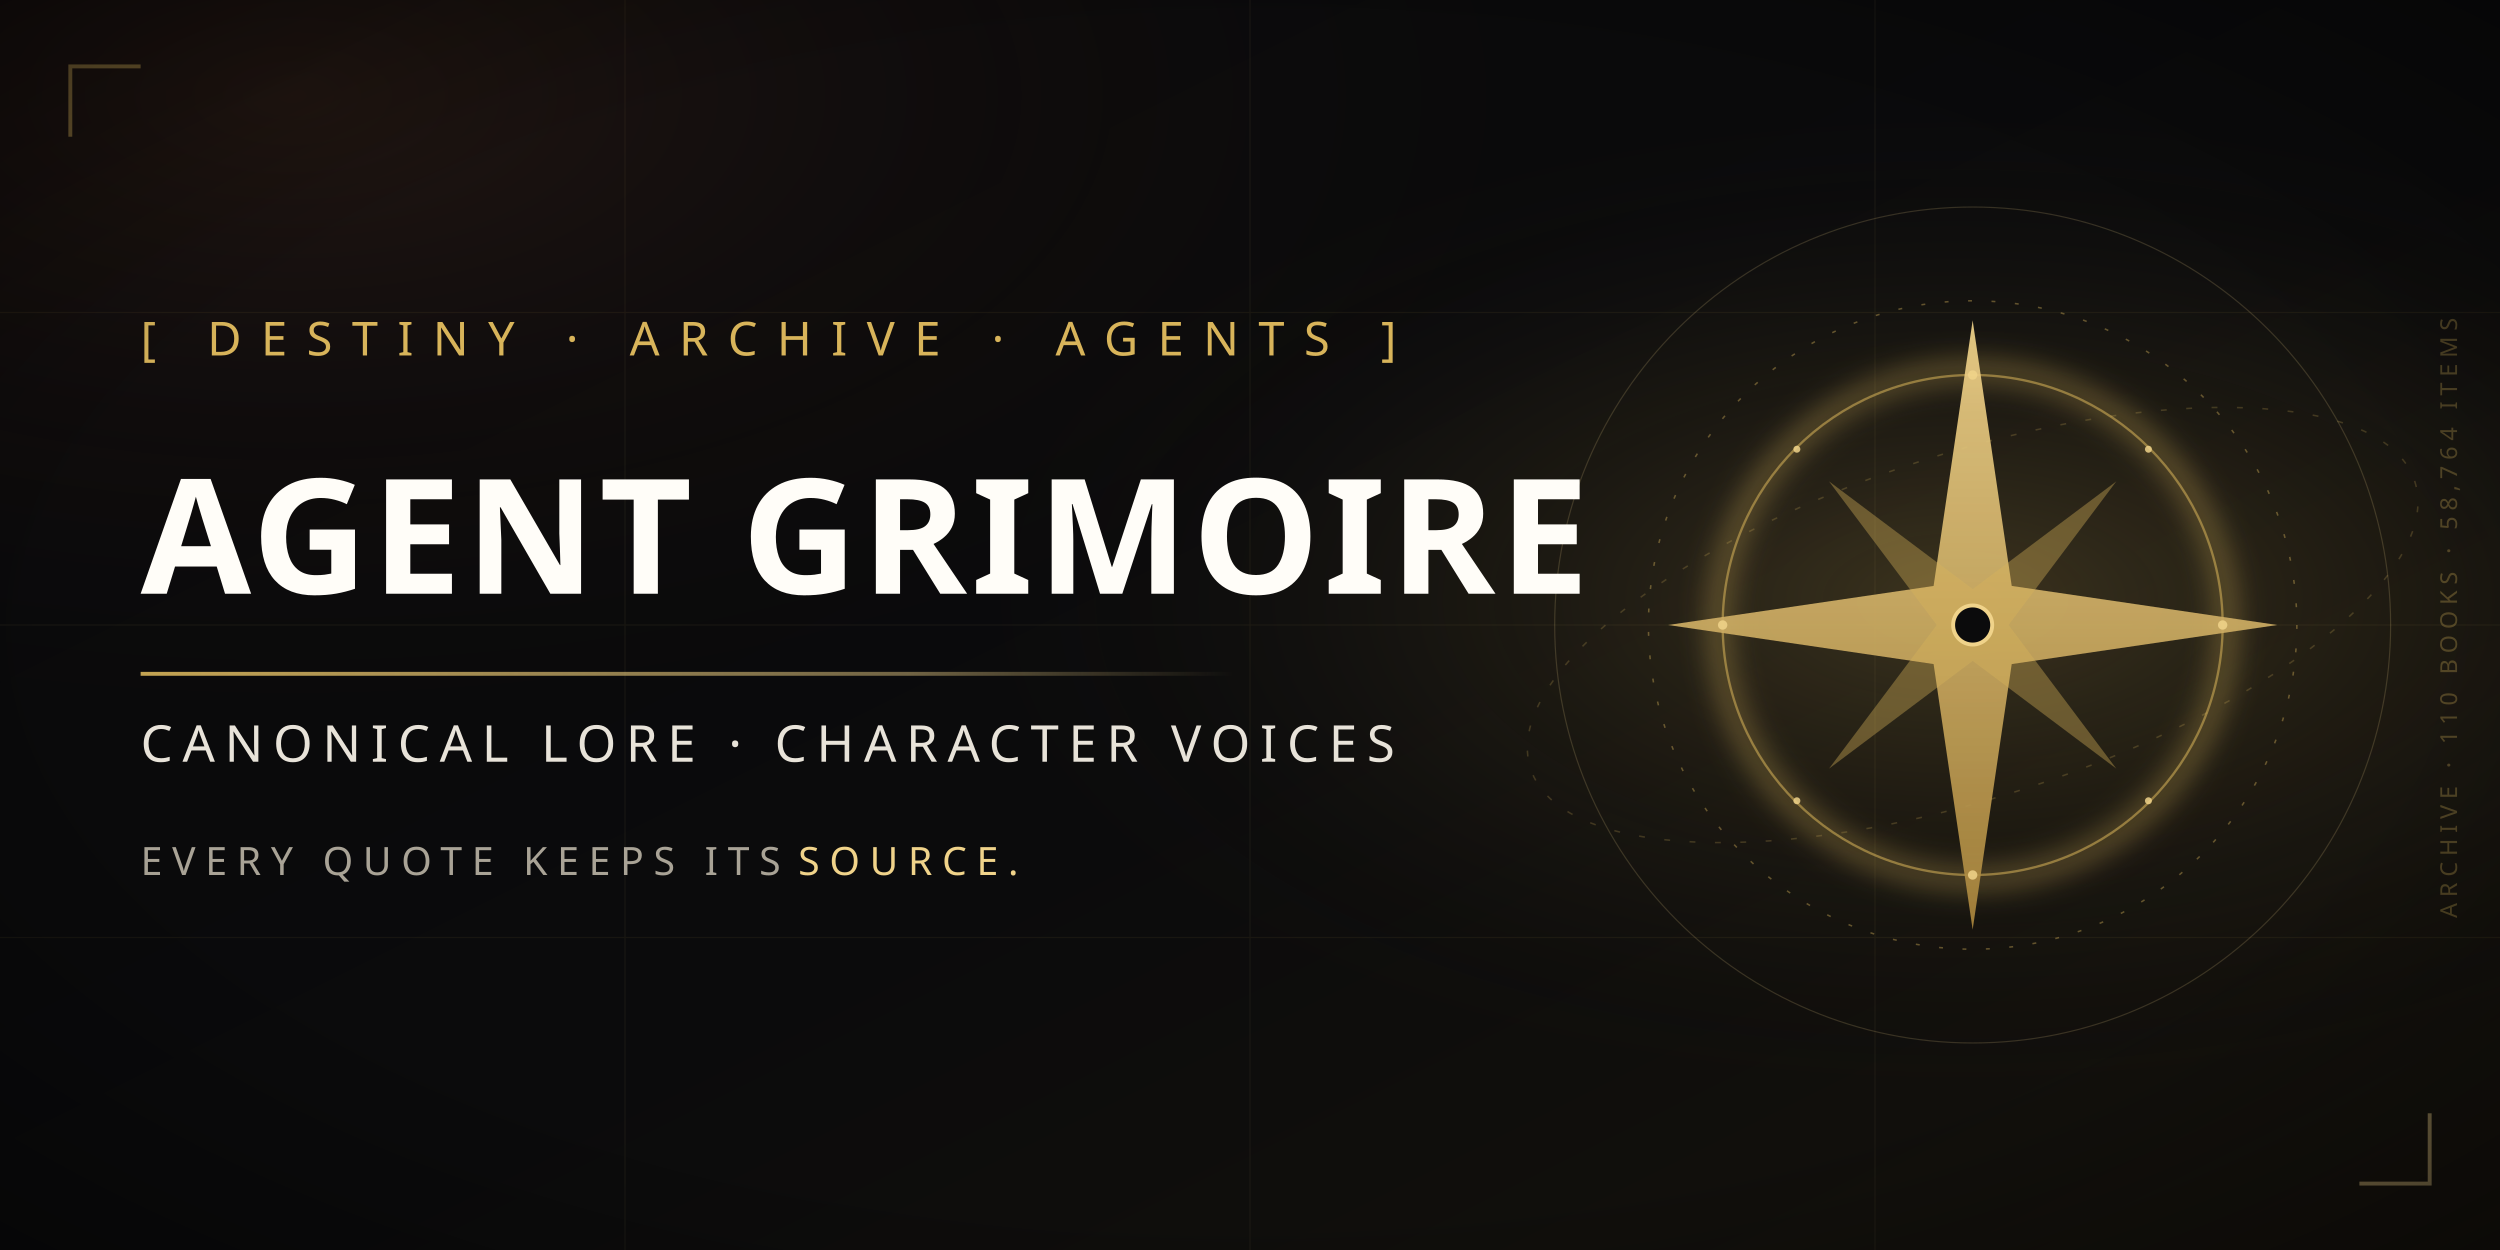
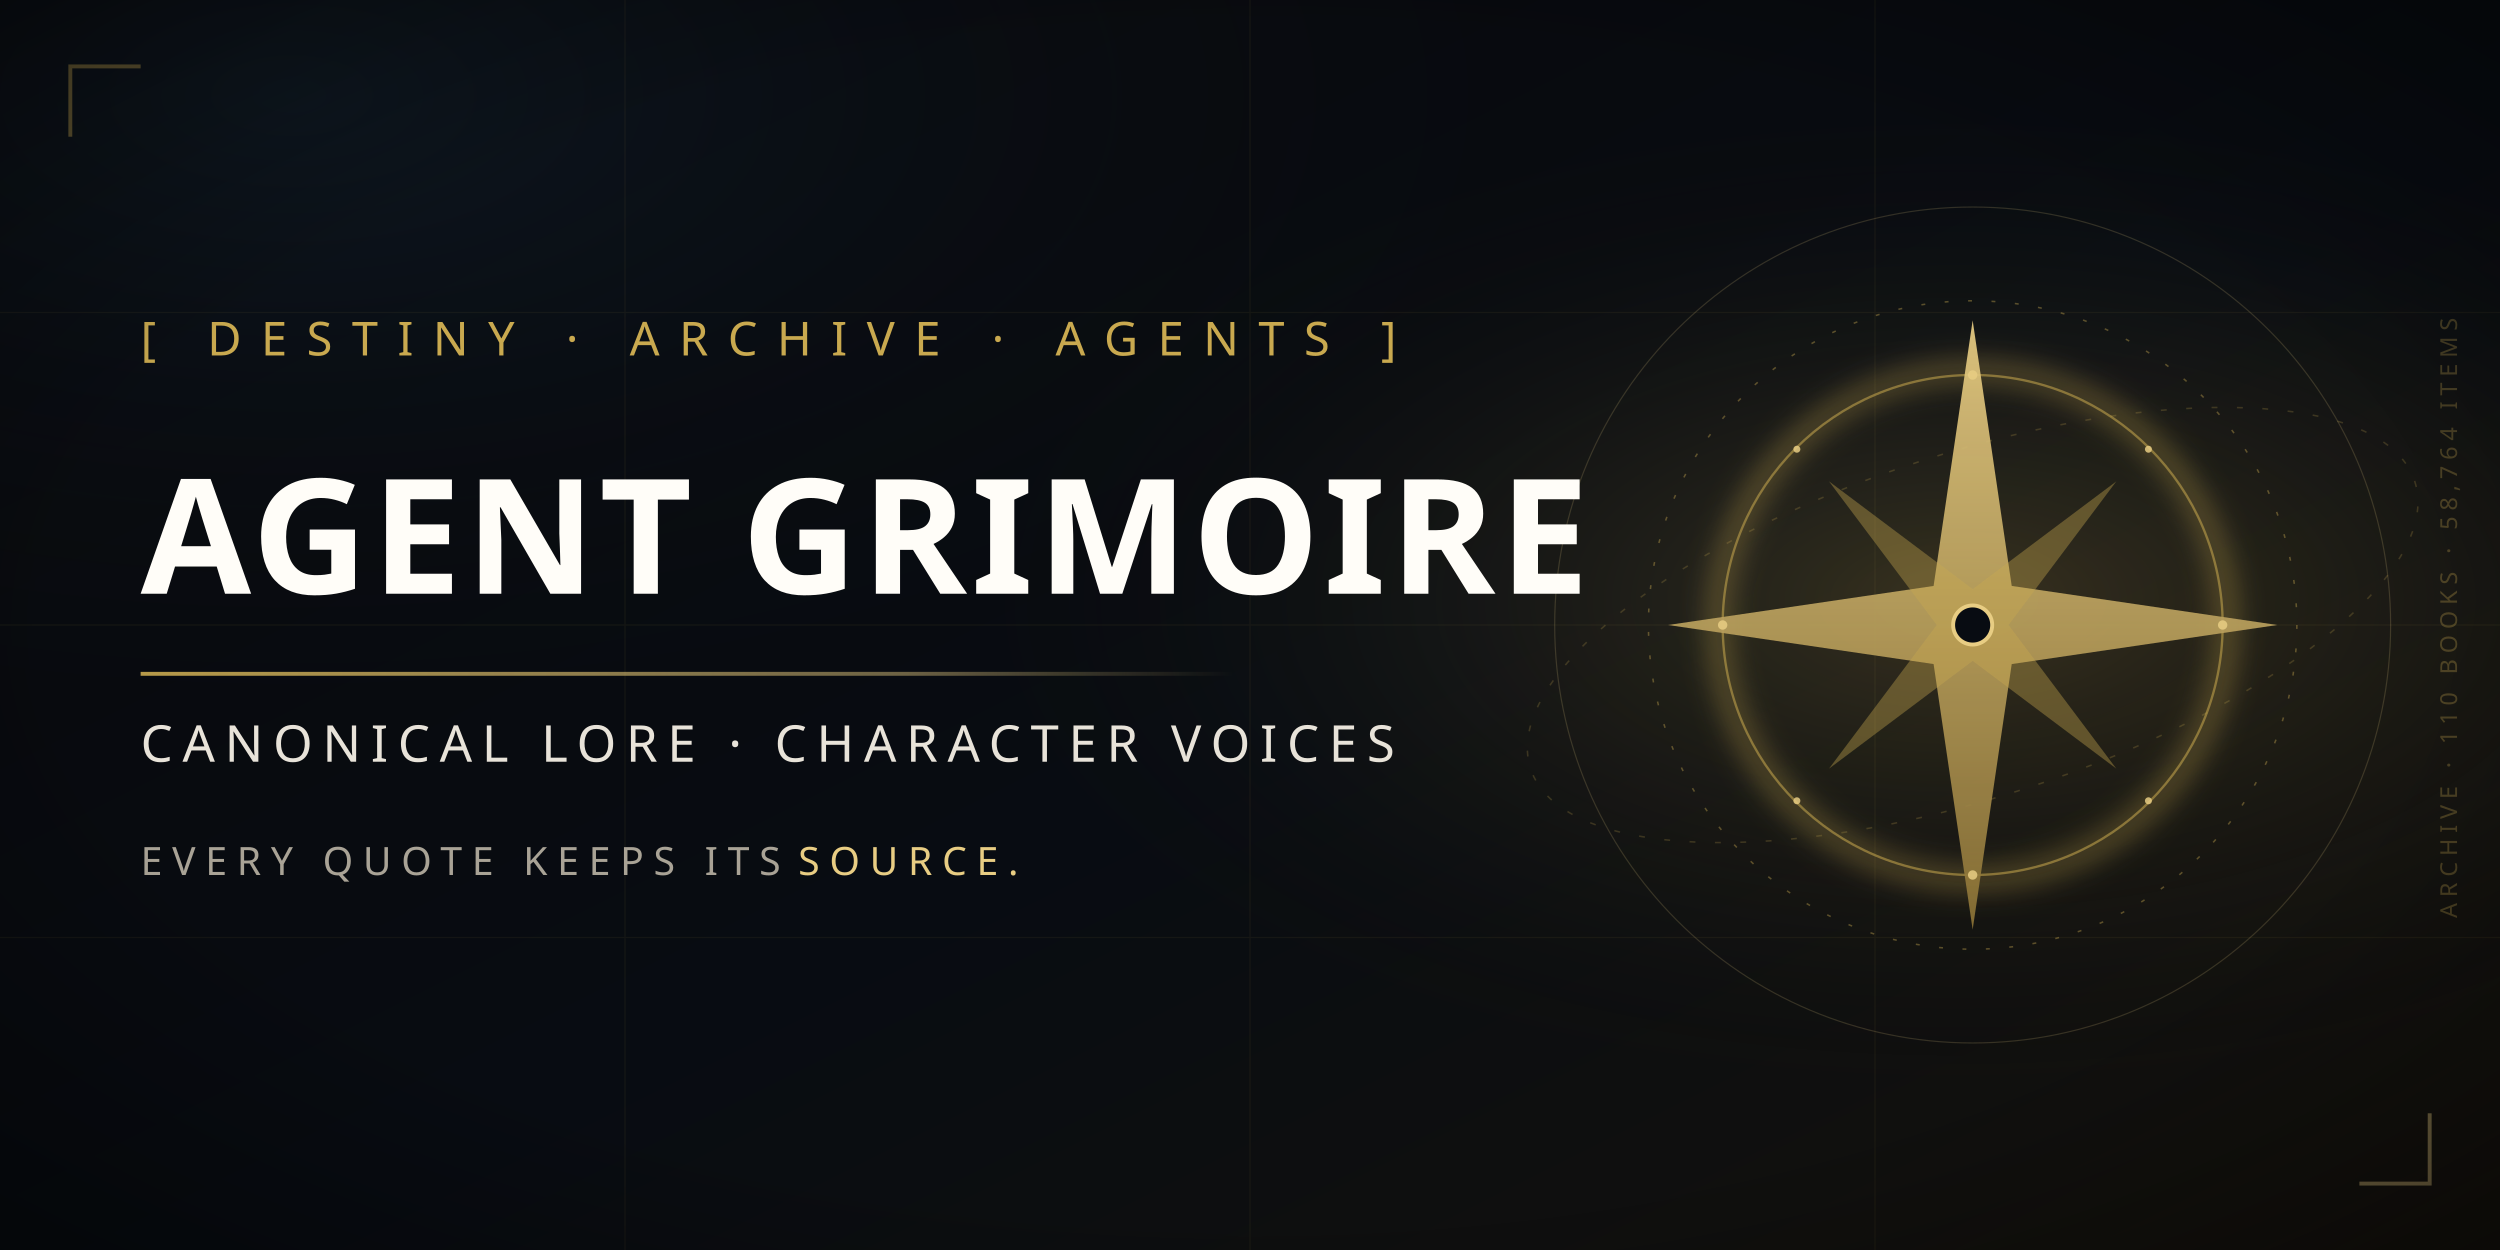
<svg xmlns="http://www.w3.org/2000/svg" viewBox="0 0 1280 640" width="1280" height="640" role="img" aria-label="Destiny Agent Grimoire - Every quote keeps its source">
  <defs>
    <linearGradient id="space" x1="0" y1="0" x2="1" y2="1">
      <stop offset="0%" stop-color="#08080a" />
-       <stop offset="55%" stop-color="#0b0b0c" />
+       <stop offset="55%" stop-color="#080c12" />
      <stop offset="100%" stop-color="#15120c" />
    </linearGradient>
    <radialGradient id="goldglow" cx="0.78" cy="0.48" r="0.42">
-       <stop offset="0%" stop-color="#d8b45a" stop-opacity="0.24" />
+       <stop offset="0%" stop-color="#c9a94f" stop-opacity="0.24" />
      <stop offset="100%" stop-color="#000000" stop-opacity="0" />
    </radialGradient>
    <radialGradient id="warmglow" cx="0.12" cy="0.08" r="0.55">
-       <stop offset="0%" stop-color="#d97945" stop-opacity="0.12" />
+       <stop offset="0%" stop-color="#3d7fb5" stop-opacity="0.12" />
      <stop offset="100%" stop-color="#000000" stop-opacity="0" />
    </radialGradient>
    <linearGradient id="star" x1="0" y1="0" x2="0" y2="1">
-       <stop offset="0%" stop-color="#f0d38a" />
-       <stop offset="100%" stop-color="#a9853c" />
+       <stop offset="0%" stop-color="#e8cd83" />
+       <stop offset="100%" stop-color="#8a7135" />
    </linearGradient>
    <linearGradient id="accent" x1="0" y1="0" x2="1" y2="0">
-       <stop offset="0%" stop-color="#d8b45a" stop-opacity="0.9" />
-       <stop offset="70%" stop-color="#f0d38a" stop-opacity="0.45" />
-       <stop offset="100%" stop-color="#f0d38a" stop-opacity="0" />
+       <stop offset="0%" stop-color="#c9a94f" stop-opacity="0.9" />
+       <stop offset="70%" stop-color="#e8cd83" stop-opacity="0.45" />
+       <stop offset="100%" stop-color="#e8cd83" stop-opacity="0" />
    </linearGradient>
    <radialGradient id="vig" cx="0.5" cy="0.5" r="0.85">
      <stop offset="55%" stop-color="#000000" stop-opacity="0" />
      <stop offset="100%" stop-color="#000000" stop-opacity="0.72" />
    </radialGradient>
    <filter id="soft" x="-30%" y="-30%" width="160%" height="160%">
      <feGaussianBlur stdDeviation="7" />
    </filter>
  </defs>
  <rect width="1280" height="640" fill="url(#space)" />
  <rect width="1280" height="640" fill="url(#goldglow)" />
  <rect width="1280" height="640" fill="url(#warmglow)" />
-   <g stroke="#d8b45a" stroke-width="0.6" opacity="0.07">
+   <g stroke="#c9a94f" stroke-width="0.6" opacity="0.07">
    <line x1="0" y1="160" x2="1280" y2="160" />
    <line x1="0" y1="320" x2="1280" y2="320" />
    <line x1="0" y1="480" x2="1280" y2="480" />
    <line x1="320" y1="0" x2="320" y2="640" />
    <line x1="640" y1="0" x2="640" y2="640" />
    <line x1="960" y1="0" x2="960" y2="640" />
  </g>
  <g transform="translate(1010,320)">
    <g filter="url(#soft)" opacity="0.5">
-       <circle r="130" fill="none" stroke="#d8b45a" stroke-width="8" />
+       <circle r="130" fill="none" stroke="#c9a94f" stroke-width="8" />
    </g>
-     <circle r="128" fill="none" stroke="#d8b45a" stroke-width="1.2" opacity="0.55" />
-     <circle r="166" fill="none" stroke="#d8b45a" stroke-width="0.8" stroke-dasharray="2 10" opacity="0.4" />
-     <circle r="214" fill="none" stroke="#f0d38a" stroke-width="0.6" opacity="0.18" />
-     <ellipse rx="238" ry="88" transform="rotate(-18)" fill="none" stroke="#d8b45a" stroke-width="0.8" stroke-dasharray="3 10" opacity="0.22" />
+     <circle r="128" fill="none" stroke="#c9a94f" stroke-width="1.2" opacity="0.55" />
+     <circle r="166" fill="none" stroke="#c9a94f" stroke-width="0.8" stroke-dasharray="2 10" opacity="0.4" />
+     <circle r="214" fill="none" stroke="#e8cd83" stroke-width="0.6" opacity="0.18" />
+     <ellipse rx="238" ry="88" transform="rotate(-18)" fill="none" stroke="#c9a94f" stroke-width="0.8" stroke-dasharray="3 10" opacity="0.22" />
    <path d="M0 -156 L20 -20 L156 0 L20 20 L0 156 L-20 20 L-156 0 L-20 -20 Z" fill="url(#star)" opacity="0.92" />
-     <path d="M0 -104 L13 -13 L104 0 L13 13 L0 104 L-13 13 L-104 0 L-13 -13 Z" transform="rotate(45)" fill="#d8b45a" opacity="0.38" />
-     <circle r="10" fill="#0b0b0c" stroke="#f0d38a" stroke-width="2" />
-     <g fill="#f0d38a" opacity="0.85">
+     <path d="M0 -104 L13 -13 L104 0 L13 13 L0 104 L-13 13 L-104 0 L-13 -13 Z" transform="rotate(45)" fill="#c9a94f" opacity="0.38" />
+     <circle r="10" fill="#080c12" stroke="#e8cd83" stroke-width="2" />
+     <g fill="#e8cd83" opacity="0.85">
      <circle cx="0" cy="-128" r="2.4" />
      <circle cx="128" cy="0" r="2.4" />
      <circle cx="0" cy="128" r="2.4" />
      <circle cx="-128" cy="0" r="2.4" />
      <circle cx="90" cy="-90" r="1.8" />
      <circle cx="90" cy="90" r="1.8" />
      <circle cx="-90" cy="90" r="1.8" />
      <circle cx="-90" cy="-90" r="1.8" />
    </g>
  </g>
  <g font-family="'Haas Grot Disp Trial', 'Haas Grot Text Trial', sans-serif">
-     <text x="72" y="182" font-size="24" font-weight="500" fill="#d8b45a" letter-spacing="10">[ DESTINY  ·  ARCHIVE  ·  AGENTS ]</text>
+     <text x="72" y="182" font-size="24" font-weight="500" fill="#c9a94f" letter-spacing="10">[ DESTINY  ·  ARCHIVE  ·  AGENTS ]</text>
    <text x="72" y="304" font-size="82" font-weight="700" fill="#fffdf8" letter-spacing="2">AGENT GRIMOIRE</text>
    <text x="72" y="390" font-size="26" font-weight="500" fill="#e8e3d9" letter-spacing="5">CANONICAL LORE  ·  CHARACTER VOICES</text>
-     <text x="72" y="448" font-size="20" font-weight="400" fill="#a9a396" letter-spacing="5">EVERY QUOTE KEEPS ITS<tspan fill="#f0d38a" dx="9">SOURCE.</tspan>
+     <text x="72" y="448" font-size="20" font-weight="400" fill="#a9a396" letter-spacing="5">EVERY QUOTE KEEPS ITS<tspan fill="#e8cd83" dx="9">SOURCE.</tspan>
    </text>
  </g>
  <rect x="72" y="344" width="560" height="2" fill="url(#accent)" />
  <g fill="none" stroke-width="2" opacity="0.45">
-     <path d="M 36 70 L 36 34 L 72 34" stroke="#d8b45a" />
-     <path d="M 1244 570 L 1244 606 L 1208 606" stroke="#f0d38a" />
+     <path d="M 36 70 L 36 34 L 72 34" stroke="#c9a94f" />
+     <path d="M 1244 570 L 1244 606 L 1208 606" stroke="#e8cd83" />
  </g>
-   <text transform="translate(1258, 470) rotate(-90)" font-family="'Haas Grot Disp Trial', 'Haas Grot Text Trial', sans-serif" font-size="12" font-weight="500" letter-spacing="3" fill="#d8b45a" opacity="0.3">ARCHIVE  ·  110 BOOKS  ·  58,764 ITEMS</text>
+   <text transform="translate(1258, 470) rotate(-90)" font-family="'Haas Grot Disp Trial', 'Haas Grot Text Trial', sans-serif" font-size="12" font-weight="500" letter-spacing="3" fill="#c9a94f" opacity="0.3">ARCHIVE  ·  110 BOOKS  ·  58,764 ITEMS</text>
  <rect width="1280" height="640" fill="url(#vig)" pointer-events="none" />
</svg>
